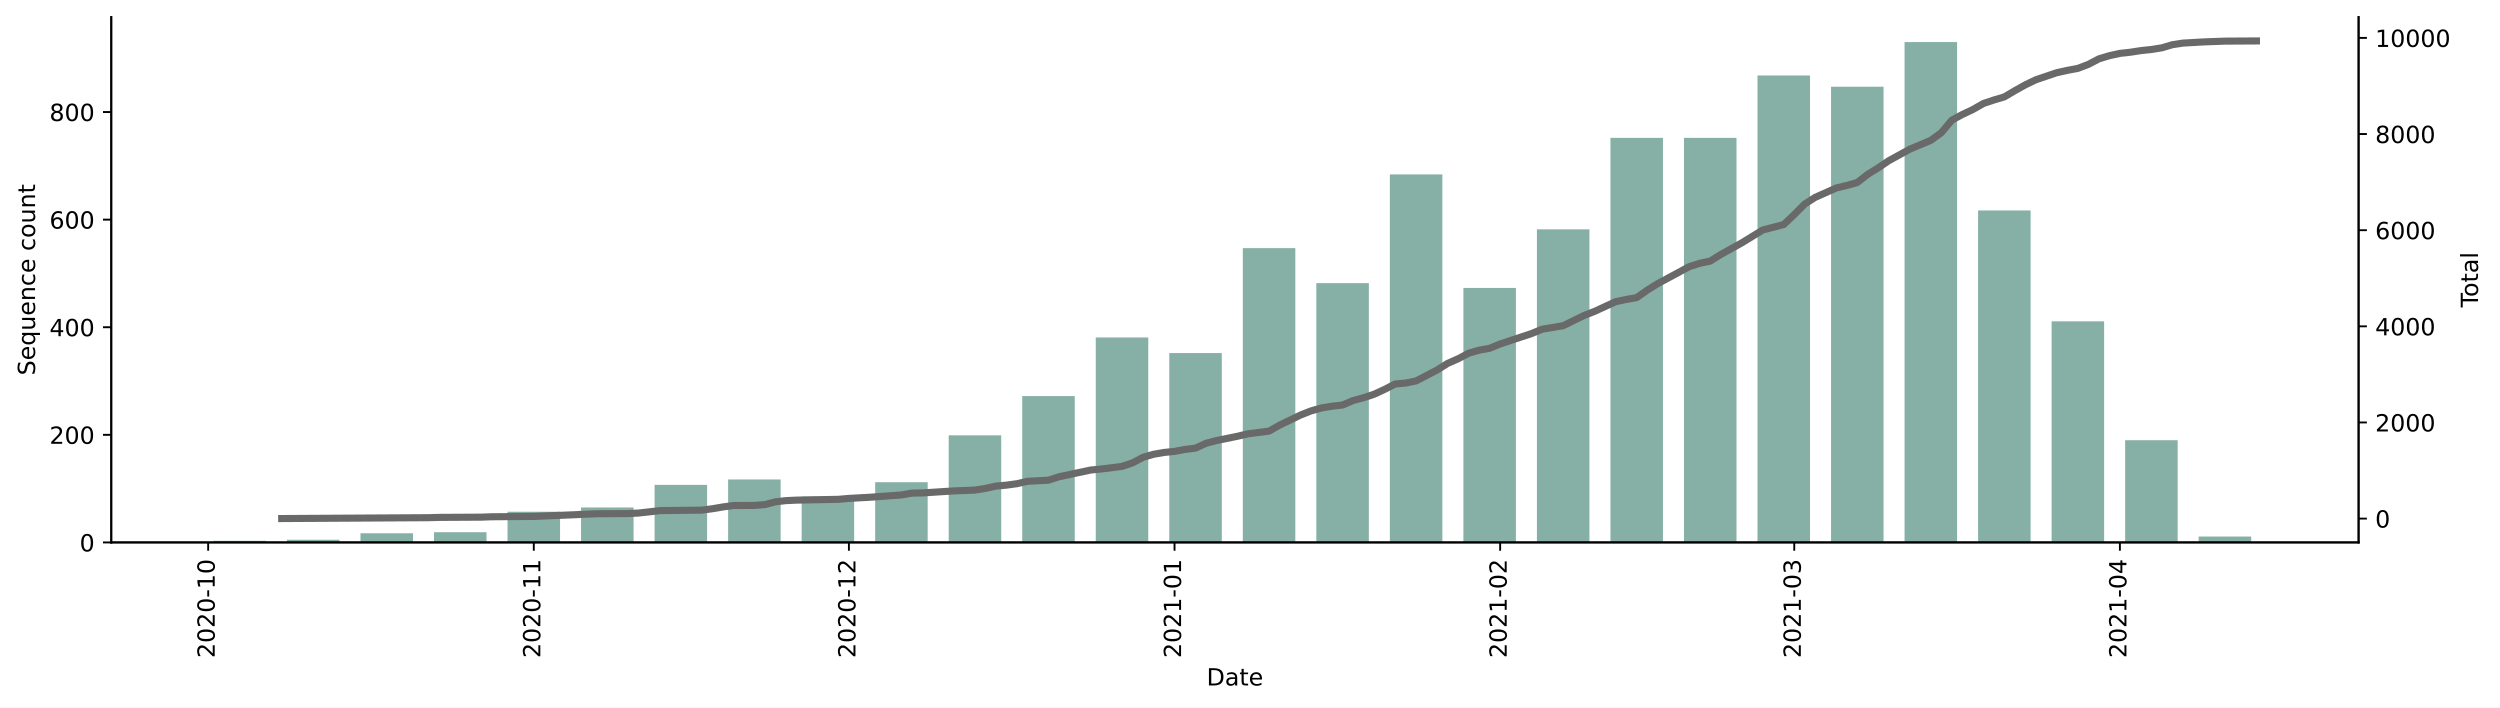
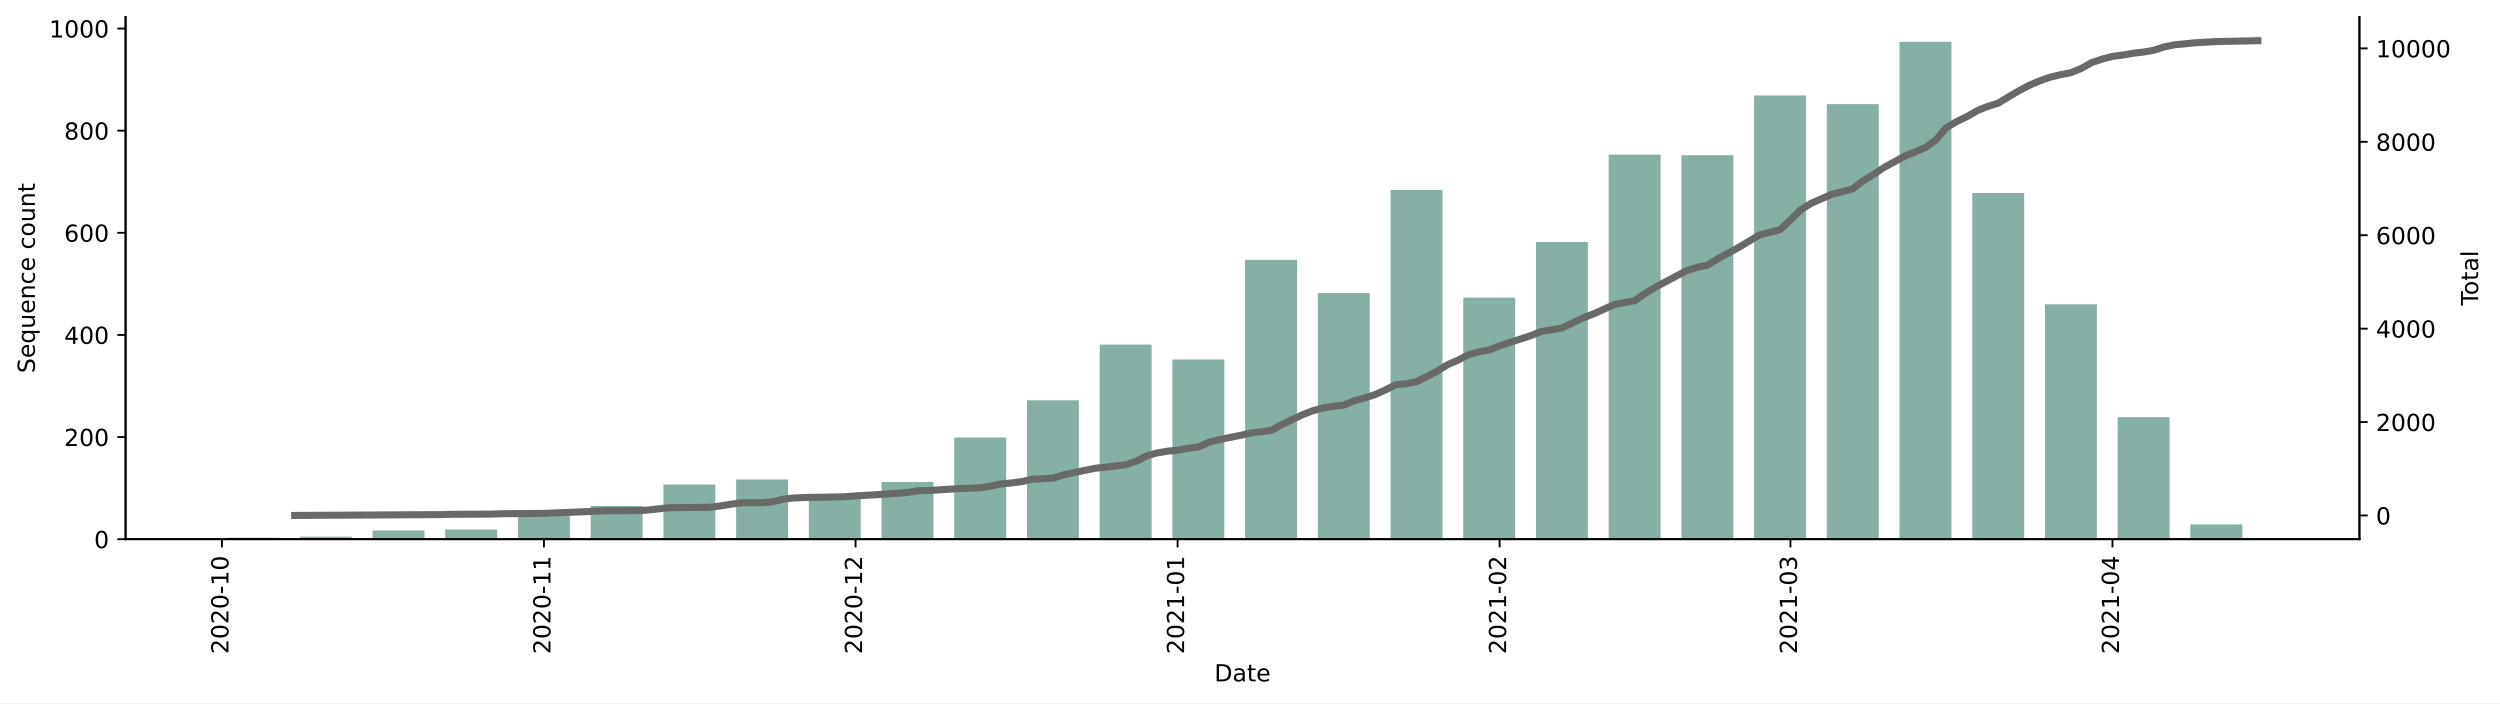
- <svg xmlns="http://www.w3.org/2000/svg" xmlns:xlink="http://www.w3.org/1999/xlink" height="298.621pt" version="1.1" viewBox="0 0 1055.256 298.621" width="1055.256pt">
+ <svg xmlns="http://www.w3.org/2000/svg" xmlns:xlink="http://www.w3.org/1999/xlink" height="298.621pt" version="1.1" viewBox="0 0 1061.619 298.621" width="1061.619pt">
  <defs>
    <style type="text/css">*{stroke-linecap:butt;stroke-linejoin:round;}</style>
  </defs>
  <g id="figure_1">
    <g id="patch_1">
-       <path d="M 0 298.621  L 1055.256 298.621  L 1055.256 0  L 0 0  z " style="fill:#ffffff;" />
+       <path d="M 0 298.621  L 1061.619 298.621  L 1061.619 0  L 0 0  z " style="fill:#ffffff;" />
    </g>
    <g id="axes_1">
      <g id="patch_2">
-         <path d="M 46.966 228.96  L 995.566 228.96  L 995.566 7.2  L 46.966 7.2  z " style="fill:#ffffff;" />
+         <path d="M 53.328 228.96  L 1001.928 228.96  L 1001.928 7.2  L 53.328 7.2  z " style="fill:#ffffff;" />
      </g>
      <g id="patch_3">
-         <path clip-path="url(#p2cb959d806)" d="M 90.084 228.96  L 112.253 228.96  L 112.253 228.279  L 90.084 228.279  z " style="fill:#86b0a6;" />
+         <path clip-path="url(#p98c859940f)" d="M 96.446 228.96  L 118.502 228.96  L 118.502 228.309  L 96.446 228.309  z " style="fill:#86b0a6;" />
      </g>
      <g id="patch_4">
-         <path clip-path="url(#p2cb959d806)" d="M 121.12 228.96  L 143.289 228.96  L 143.289 227.825  L 121.12 227.825  z " style="fill:#86b0a6;" />
+         <path clip-path="url(#p98c859940f)" d="M 127.324 228.96  L 149.379 228.96  L 149.379 227.876  L 127.324 227.876  z " style="fill:#86b0a6;" />
      </g>
      <g id="patch_5">
-         <path clip-path="url(#p2cb959d806)" d="M 152.156 228.96  L 174.325 228.96  L 174.325 225.099  L 152.156 225.099  z " style="fill:#86b0a6;" />
+         <path clip-path="url(#p98c859940f)" d="M 158.201 228.96  L 180.257 228.96  L 180.257 225.274  L 158.201 225.274  z " style="fill:#86b0a6;" />
      </g>
      <g id="patch_6">
-         <path clip-path="url(#p2cb959d806)" d="M 183.192 228.96  L 205.361 228.96  L 205.361 224.645  L 183.192 224.645  z " style="fill:#86b0a6;" />
+         <path clip-path="url(#p98c859940f)" d="M 189.079 228.96  L 211.134 228.96  L 211.134 224.84  L 189.079 224.84  z " style="fill:#86b0a6;" />
      </g>
      <g id="patch_7">
-         <path clip-path="url(#p2cb959d806)" d="M 214.229 228.96  L 236.397 228.96  L 236.397 216.015  L 214.229 216.015  z " style="fill:#86b0a6;" />
+         <path clip-path="url(#p98c859940f)" d="M 219.956 228.96  L 242.012 228.96  L 242.012 216.6  L 219.956 216.6  z " style="fill:#86b0a6;" />
      </g>
      <g id="patch_8">
-         <path clip-path="url(#p2cb959d806)" d="M 245.265 228.96  L 267.434 228.96  L 267.434 214.199  L 245.265 214.199  z " style="fill:#86b0a6;" />
+         <path clip-path="url(#p98c859940f)" d="M 250.834 228.96  L 272.889 228.96  L 272.889 214.866  L 250.834 214.866  z " style="fill:#86b0a6;" />
      </g>
      <g id="patch_9">
-         <path clip-path="url(#p2cb959d806)" d="M 276.301 228.96  L 298.47 228.96  L 298.47 204.661  L 276.301 204.661  z " style="fill:#86b0a6;" />
+         <path clip-path="url(#p98c859940f)" d="M 281.711 228.96  L 303.766 228.96  L 303.766 205.758  L 281.711 205.758  z " style="fill:#86b0a6;" />
      </g>
      <g id="patch_10">
-         <path clip-path="url(#p2cb959d806)" d="M 307.337 228.96  L 329.506 228.96  L 329.506 202.39  L 307.337 202.39  z " style="fill:#86b0a6;" />
+         <path clip-path="url(#p98c859940f)" d="M 312.589 228.96  L 334.644 228.96  L 334.644 203.59  L 312.589 203.59  z " style="fill:#86b0a6;" />
      </g>
      <g id="patch_11">
-         <path clip-path="url(#p2cb959d806)" d="M 338.374 228.96  L 360.542 228.96  L 360.542 209.657  L 338.374 209.657  z " style="fill:#86b0a6;" />
+         <path clip-path="url(#p98c859940f)" d="M 343.466 228.96  L 365.521 228.96  L 365.521 210.529  L 343.466 210.529  z " style="fill:#86b0a6;" />
      </g>
      <g id="patch_12">
-         <path clip-path="url(#p2cb959d806)" d="M 369.41 228.96  L 391.579 228.96  L 391.579 203.525  L 369.41 203.525  z " style="fill:#86b0a6;" />
+         <path clip-path="url(#p98c859940f)" d="M 374.344 228.96  L 396.399 228.96  L 396.399 204.674  L 374.344 204.674  z " style="fill:#86b0a6;" />
      </g>
      <g id="patch_13">
-         <path clip-path="url(#p2cb959d806)" d="M 400.446 228.96  L 422.615 228.96  L 422.615 183.768  L 400.446 183.768  z " style="fill:#86b0a6;" />
+         <path clip-path="url(#p98c859940f)" d="M 405.221 228.96  L 427.276 228.96  L 427.276 185.809  L 405.221 185.809  z " style="fill:#86b0a6;" />
      </g>
      <g id="patch_14">
-         <path clip-path="url(#p2cb959d806)" d="M 431.482 228.96  L 453.651 228.96  L 453.651 167.19  L 431.482 167.19  z " style="fill:#86b0a6;" />
+         <path clip-path="url(#p98c859940f)" d="M 436.098 228.96  L 458.154 228.96  L 458.154 169.98  L 436.098 169.98  z " style="fill:#86b0a6;" />
      </g>
      <g id="patch_15">
-         <path clip-path="url(#p2cb959d806)" d="M 462.518 228.96  L 484.687 228.96  L 484.687 142.436  L 462.518 142.436  z " style="fill:#86b0a6;" />
+         <path clip-path="url(#p98c859940f)" d="M 466.976 228.96  L 489.031 228.96  L 489.031 146.345  L 466.976 146.345  z " style="fill:#86b0a6;" />
      </g>
      <g id="patch_16">
-         <path clip-path="url(#p2cb959d806)" d="M 493.555 228.96  L 515.723 228.96  L 515.723 149.022  L 493.555 149.022  z " style="fill:#86b0a6;" />
+         <path clip-path="url(#p98c859940f)" d="M 497.853 228.96  L 519.909 228.96  L 519.909 152.633  L 497.853 152.633  z " style="fill:#86b0a6;" />
      </g>
      <g id="patch_17">
-         <path clip-path="url(#p2cb959d806)" d="M 524.591 228.96  L 546.76 228.96  L 546.76 104.738  L 524.591 104.738  z " style="fill:#86b0a6;" />
+         <path clip-path="url(#p98c859940f)" d="M 528.731 228.96  L 550.786 228.96  L 550.786 110.35  L 528.731 110.35  z " style="fill:#86b0a6;" />
      </g>
      <g id="patch_18">
-         <path clip-path="url(#p2cb959d806)" d="M 555.627 228.96  L 577.796 228.96  L 577.796 119.499  L 555.627 119.499  z " style="fill:#86b0a6;" />
+         <path clip-path="url(#p98c859940f)" d="M 559.608 228.96  L 581.664 228.96  L 581.664 124.444  L 559.608 124.444  z " style="fill:#86b0a6;" />
      </g>
      <g id="patch_19">
-         <path clip-path="url(#p2cb959d806)" d="M 586.663 228.96  L 608.832 228.96  L 608.832 73.626  L 586.663 73.626  z " style="fill:#86b0a6;" />
+         <path clip-path="url(#p98c859940f)" d="M 590.486 228.96  L 612.541 228.96  L 612.541 80.643  L 590.486 80.643  z " style="fill:#86b0a6;" />
      </g>
      <g id="patch_20">
-         <path clip-path="url(#p2cb959d806)" d="M 617.7 228.96  L 639.868 228.96  L 639.868 121.543  L 617.7 121.543  z " style="fill:#86b0a6;" />
+         <path clip-path="url(#p98c859940f)" d="M 621.363 228.96  L 643.419 228.96  L 643.419 126.396  L 621.363 126.396  z " style="fill:#86b0a6;" />
      </g>
      <g id="patch_21">
-         <path clip-path="url(#p2cb959d806)" d="M 648.736 228.96  L 670.905 228.96  L 670.905 96.79  L 648.736 96.79  z " style="fill:#86b0a6;" />
+         <path clip-path="url(#p98c859940f)" d="M 652.241 228.96  L 674.296 228.96  L 674.296 102.76  L 652.241 102.76  z " style="fill:#86b0a6;" />
      </g>
      <g id="patch_22">
-         <path clip-path="url(#p2cb959d806)" d="M 679.772 228.96  L 701.941 228.96  L 701.941 58.183  L 679.772 58.183  z " style="fill:#86b0a6;" />
+         <path clip-path="url(#p98c859940f)" d="M 683.118 228.96  L 705.174 228.96  L 705.174 65.681  L 683.118 65.681  z " style="fill:#86b0a6;" />
      </g>
      <g id="patch_23">
-         <path clip-path="url(#p2cb959d806)" d="M 710.808 228.96  L 732.977 228.96  L 732.977 58.183  L 710.808 58.183  z " style="fill:#86b0a6;" />
+         <path clip-path="url(#p98c859940f)" d="M 713.996 228.96  L 736.051 228.96  L 736.051 65.898  L 713.996 65.898  z " style="fill:#86b0a6;" />
      </g>
      <g id="patch_24">
-         <path clip-path="url(#p2cb959d806)" d="M 741.844 228.96  L 764.013 228.96  L 764.013 31.84  L 741.844 31.84  z " style="fill:#86b0a6;" />
+         <path clip-path="url(#p98c859940f)" d="M 744.873 228.96  L 766.929 228.96  L 766.929 40.528  L 744.873 40.528  z " style="fill:#86b0a6;" />
      </g>
      <g id="patch_25">
-         <path clip-path="url(#p2cb959d806)" d="M 772.881 228.96  L 795.049 228.96  L 795.049 36.609  L 772.881 36.609  z " style="fill:#86b0a6;" />
+         <path clip-path="url(#p98c859940f)" d="M 775.751 228.96  L 797.806 228.96  L 797.806 44.214  L 775.751 44.214  z " style="fill:#86b0a6;" />
      </g>
      <g id="patch_26">
-         <path clip-path="url(#p2cb959d806)" d="M 803.917 228.96  L 826.086 228.96  L 826.086 17.76  L 803.917 17.76  z " style="fill:#86b0a6;" />
+         <path clip-path="url(#p98c859940f)" d="M 806.628 228.96  L 828.683 228.96  L 828.683 17.76  L 806.628 17.76  z " style="fill:#86b0a6;" />
      </g>
      <g id="patch_27">
-         <path clip-path="url(#p2cb959d806)" d="M 834.953 228.96  L 857.122 228.96  L 857.122 88.841  L 834.953 88.841  z " style="fill:#86b0a6;" />
+         <path clip-path="url(#p98c859940f)" d="M 837.506 228.96  L 859.561 228.96  L 859.561 81.944  L 837.506 81.944  z " style="fill:#86b0a6;" />
      </g>
      <g id="patch_28">
-         <path clip-path="url(#p2cb959d806)" d="M 865.989 228.96  L 888.158 228.96  L 888.158 135.623  L 865.989 135.623  z " style="fill:#86b0a6;" />
+         <path clip-path="url(#p98c859940f)" d="M 868.383 228.96  L 890.438 228.96  L 890.438 129.215  L 868.383 129.215  z " style="fill:#86b0a6;" />
      </g>
      <g id="patch_29">
-         <path clip-path="url(#p2cb959d806)" d="M 897.026 228.96  L 919.194 228.96  L 919.194 185.812  L 897.026 185.812  z " style="fill:#86b0a6;" />
+         <path clip-path="url(#p98c859940f)" d="M 899.261 228.96  L 921.316 228.96  L 921.316 177.136  L 899.261 177.136  z " style="fill:#86b0a6;" />
      </g>
      <g id="patch_30">
-         <path clip-path="url(#p2cb959d806)" d="M 928.062 228.96  L 950.231 228.96  L 950.231 226.462  L 928.062 226.462  z " style="fill:#86b0a6;" />
+         <path clip-path="url(#p98c859940f)" d="M 930.138 228.96  L 952.193 228.96  L 952.193 222.672  L 930.138 222.672  z " style="fill:#86b0a6;" />
      </g>
      <g id="matplotlib.axis_1">
        <g id="xtick_1">
          <g id="line2d_1">
            <defs>
-               <path d="M 0 0  L 0 3.5  " id="m846583e511" style="stroke:#000000;stroke-width:0.8;" />
+               <path d="M 0 0  L 0 3.5  " id="m46e0ebe075" style="stroke:#000000;stroke-width:0.8;" />
            </defs>
            <g>
-               <use style="stroke:#000000;stroke-width:0.8;" x="87.867" xlink:href="#m846583e511" y="228.96" />
+               <use style="stroke:#000000;stroke-width:0.8;" x="94.241" xlink:href="#m46e0ebe075" y="228.96" />
            </g>
          </g>
          <g id="text_1">
-             <g transform="translate(90.62631 277.7428)rotate(-90)scale(0.1 -0.1)">
+             <g transform="translate(97.00015 277.7428)rotate(-90)scale(0.1 -0.1)">
              <defs>
                <path d="M 19.188 8.297  L 53.609 8.297  L 53.609 0  L 7.328 0  L 7.328 8.297  Q 12.938 14.109 22.625 23.891  Q 32.328 33.688 34.812 36.531  Q 39.547 41.844 41.422 45.531  Q 43.312 49.219 43.312 52.781  Q 43.312 58.594 39.234 62.25  Q 35.156 65.922 28.609 65.922  Q 23.969 65.922 18.812 64.312  Q 13.672 62.703 7.812 59.422  L 7.812 69.391  Q 13.766 71.781 18.938 73  Q 24.125 74.219 28.422 74.219  Q 39.75 74.219 46.484 68.547  Q 53.219 62.891 53.219 53.422  Q 53.219 48.922 51.531 44.891  Q 49.859 40.875 45.406 35.406  Q 44.188 33.984 37.641 27.219  Q 31.109 20.453 19.188 8.297  z " id="DejaVuSans-50" />
                <path d="M 31.781 66.406  Q 24.172 66.406 20.328 58.906  Q 16.5 51.422 16.5 36.375  Q 16.5 21.391 20.328 13.891  Q 24.172 6.391 31.781 6.391  Q 39.453 6.391 43.281 13.891  Q 47.125 21.391 47.125 36.375  Q 47.125 51.422 43.281 58.906  Q 39.453 66.406 31.781 66.406  z M 31.781 74.219  Q 44.047 74.219 50.516 64.516  Q 56.984 54.828 56.984 36.375  Q 56.984 17.969 50.516 8.266  Q 44.047 -1.422 31.781 -1.422  Q 19.531 -1.422 13.062 8.266  Q 6.594 17.969 6.594 36.375  Q 6.594 54.828 13.062 64.516  Q 19.531 74.219 31.781 74.219  z " id="DejaVuSans-48" />
                <path d="M 4.891 31.391  L 31.203 31.391  L 31.203 23.391  L 4.891 23.391  z " id="DejaVuSans-45" />
                <path d="M 12.406 8.297  L 28.516 8.297  L 28.516 63.922  L 10.984 60.406  L 10.984 69.391  L 28.422 72.906  L 38.281 72.906  L 38.281 8.297  L 54.391 8.297  L 54.391 0  L 12.406 0  z " id="DejaVuSans-49" />
              </defs>
              <use xlink:href="#DejaVuSans-50" />
              <use x="63.623" xlink:href="#DejaVuSans-48" />
              <use x="127.246" xlink:href="#DejaVuSans-50" />
              <use x="190.869" xlink:href="#DejaVuSans-48" />
              <use x="254.492" xlink:href="#DejaVuSans-45" />
              <use x="290.576" xlink:href="#DejaVuSans-49" />
              <use x="354.199" xlink:href="#DejaVuSans-48" />
            </g>
          </g>
        </g>
        <g id="xtick_2">
          <g id="line2d_2">
            <g>
-               <use style="stroke:#000000;stroke-width:0.8;" x="225.313" xlink:href="#m846583e511" y="228.96" />
+               <use style="stroke:#000000;stroke-width:0.8;" x="230.984" xlink:href="#m46e0ebe075" y="228.96" />
            </g>
          </g>
          <g id="text_2">
-             <g transform="translate(228.0724 277.7428)rotate(-90)scale(0.1 -0.1)">
+             <g transform="translate(233.7432 277.7428)rotate(-90)scale(0.1 -0.1)">
              <use xlink:href="#DejaVuSans-50" />
              <use x="63.623" xlink:href="#DejaVuSans-48" />
              <use x="127.246" xlink:href="#DejaVuSans-50" />
              <use x="190.869" xlink:href="#DejaVuSans-48" />
              <use x="254.492" xlink:href="#DejaVuSans-45" />
              <use x="290.576" xlink:href="#DejaVuSans-49" />
              <use x="354.199" xlink:href="#DejaVuSans-49" />
            </g>
          </g>
        </g>
        <g id="xtick_3">
          <g id="line2d_3">
            <g>
-               <use style="stroke:#000000;stroke-width:0.8;" x="358.325" xlink:href="#m846583e511" y="228.96" />
+               <use style="stroke:#000000;stroke-width:0.8;" x="363.316" xlink:href="#m46e0ebe075" y="228.96" />
            </g>
          </g>
          <g id="text_3">
-             <g transform="translate(361.0848 277.7428)rotate(-90)scale(0.1 -0.1)">
+             <g transform="translate(366.0752 277.7428)rotate(-90)scale(0.1 -0.1)">
              <use xlink:href="#DejaVuSans-50" />
              <use x="63.623" xlink:href="#DejaVuSans-48" />
              <use x="127.246" xlink:href="#DejaVuSans-50" />
              <use x="190.869" xlink:href="#DejaVuSans-48" />
              <use x="254.492" xlink:href="#DejaVuSans-45" />
              <use x="290.576" xlink:href="#DejaVuSans-49" />
              <use x="354.199" xlink:href="#DejaVuSans-50" />
            </g>
          </g>
        </g>
        <g id="xtick_4">
          <g id="line2d_4">
            <g>
-               <use style="stroke:#000000;stroke-width:0.8;" x="495.772" xlink:href="#m846583e511" y="228.96" />
+               <use style="stroke:#000000;stroke-width:0.8;" x="500.059" xlink:href="#m46e0ebe075" y="228.96" />
            </g>
          </g>
          <g id="text_4">
-             <g transform="translate(498.531 277.7428)rotate(-90)scale(0.1 -0.1)">
+             <g transform="translate(502.8183 277.7428)rotate(-90)scale(0.1 -0.1)">
              <use xlink:href="#DejaVuSans-50" />
              <use x="63.623" xlink:href="#DejaVuSans-48" />
              <use x="127.246" xlink:href="#DejaVuSans-50" />
              <use x="190.869" xlink:href="#DejaVuSans-49" />
              <use x="254.492" xlink:href="#DejaVuSans-45" />
              <use x="290.576" xlink:href="#DejaVuSans-48" />
              <use x="354.199" xlink:href="#DejaVuSans-49" />
            </g>
          </g>
        </g>
        <g id="xtick_5">
          <g id="line2d_5">
            <g>
-               <use style="stroke:#000000;stroke-width:0.8;" x="633.218" xlink:href="#m846583e511" y="228.96" />
+               <use style="stroke:#000000;stroke-width:0.8;" x="636.802" xlink:href="#m46e0ebe075" y="228.96" />
            </g>
          </g>
          <g id="text_5">
-             <g transform="translate(635.9771 277.7428)rotate(-90)scale(0.1 -0.1)">
+             <g transform="translate(639.5614 277.7428)rotate(-90)scale(0.1 -0.1)">
              <use xlink:href="#DejaVuSans-50" />
              <use x="63.623" xlink:href="#DejaVuSans-48" />
              <use x="127.246" xlink:href="#DejaVuSans-50" />
              <use x="190.869" xlink:href="#DejaVuSans-49" />
              <use x="254.492" xlink:href="#DejaVuSans-45" />
              <use x="290.576" xlink:href="#DejaVuSans-48" />
              <use x="354.199" xlink:href="#DejaVuSans-50" />
            </g>
          </g>
        </g>
        <g id="xtick_6">
          <g id="line2d_6">
            <g>
-               <use style="stroke:#000000;stroke-width:0.8;" x="757.363" xlink:href="#m846583e511" y="228.96" />
+               <use style="stroke:#000000;stroke-width:0.8;" x="760.312" xlink:href="#m46e0ebe075" y="228.96" />
            </g>
          </g>
          <g id="text_6">
-             <g transform="translate(760.122 277.7428)rotate(-90)scale(0.1 -0.1)">
+             <g transform="translate(763.0713 277.7428)rotate(-90)scale(0.1 -0.1)">
              <defs>
                <path d="M 40.578 39.312  Q 47.656 37.797 51.625 33  Q 55.609 28.219 55.609 21.188  Q 55.609 10.406 48.188 4.484  Q 40.766 -1.422 27.094 -1.422  Q 22.516 -1.422 17.656 -0.516  Q 12.797 0.391 7.625 2.203  L 7.625 11.719  Q 11.719 9.328 16.594 8.109  Q 21.484 6.891 26.812 6.891  Q 36.078 6.891 40.938 10.547  Q 45.797 14.203 45.797 21.188  Q 45.797 27.641 41.281 31.266  Q 36.766 34.906 28.719 34.906  L 20.219 34.906  L 20.219 43.016  L 29.109 43.016  Q 36.375 43.016 40.234 45.922  Q 44.094 48.828 44.094 54.297  Q 44.094 59.906 40.109 62.906  Q 36.141 65.922 28.719 65.922  Q 24.656 65.922 20.016 65.031  Q 15.375 64.156 9.812 62.312  L 9.812 71.094  Q 15.438 72.656 20.344 73.438  Q 25.25 74.219 29.594 74.219  Q 40.828 74.219 47.359 69.109  Q 53.906 64.016 53.906 55.328  Q 53.906 49.266 50.438 45.094  Q 46.969 40.922 40.578 39.312  z " id="DejaVuSans-51" />
              </defs>
              <use xlink:href="#DejaVuSans-50" />
              <use x="63.623" xlink:href="#DejaVuSans-48" />
              <use x="127.246" xlink:href="#DejaVuSans-50" />
              <use x="190.869" xlink:href="#DejaVuSans-49" />
              <use x="254.492" xlink:href="#DejaVuSans-45" />
              <use x="290.576" xlink:href="#DejaVuSans-48" />
              <use x="354.199" xlink:href="#DejaVuSans-51" />
            </g>
          </g>
        </g>
        <g id="xtick_7">
          <g id="line2d_7">
            <g>
-               <use style="stroke:#000000;stroke-width:0.8;" x="894.809" xlink:href="#m846583e511" y="228.96" />
+               <use style="stroke:#000000;stroke-width:0.8;" x="897.055" xlink:href="#m46e0ebe075" y="228.96" />
            </g>
          </g>
          <g id="text_7">
-             <g transform="translate(897.5681 277.7428)rotate(-90)scale(0.1 -0.1)">
+             <g transform="translate(899.8144 277.7428)rotate(-90)scale(0.1 -0.1)">
              <defs>
                <path d="M 37.797 64.312  L 12.891 25.391  L 37.797 25.391  z M 35.203 72.906  L 47.609 72.906  L 47.609 25.391  L 58.016 25.391  L 58.016 17.188  L 47.609 17.188  L 47.609 0  L 37.797 0  L 37.797 17.188  L 4.891 17.188  L 4.891 26.703  z " id="DejaVuSans-52" />
              </defs>
              <use xlink:href="#DejaVuSans-50" />
              <use x="63.623" xlink:href="#DejaVuSans-48" />
              <use x="127.246" xlink:href="#DejaVuSans-50" />
              <use x="190.869" xlink:href="#DejaVuSans-49" />
              <use x="254.492" xlink:href="#DejaVuSans-45" />
              <use x="290.576" xlink:href="#DejaVuSans-48" />
              <use x="354.199" xlink:href="#DejaVuSans-52" />
            </g>
          </g>
        </g>
        <g id="text_8">
-           <g transform="translate(509.3148 289.3413)scale(0.1 -0.1)">
+           <g transform="translate(515.6773 289.3413)scale(0.1 -0.1)">
            <defs>
              <path d="M 19.672 64.797  L 19.672 8.109  L 31.594 8.109  Q 46.688 8.109 53.688 14.938  Q 60.688 21.781 60.688 36.531  Q 60.688 51.172 53.688 57.984  Q 46.688 64.797 31.594 64.797  z M 9.812 72.906  L 30.078 72.906  Q 51.266 72.906 61.172 64.094  Q 71.094 55.281 71.094 36.531  Q 71.094 17.672 61.125 8.828  Q 51.172 0 30.078 0  L 9.812 0  z " id="DejaVuSans-68" />
              <path d="M 34.281 27.484  Q 23.391 27.484 19.188 25  Q 14.984 22.516 14.984 16.5  Q 14.984 11.719 18.141 8.906  Q 21.297 6.109 26.703 6.109  Q 34.188 6.109 38.703 11.406  Q 43.219 16.703 43.219 25.484  L 43.219 27.484  z M 52.203 31.203  L 52.203 0  L 43.219 0  L 43.219 8.297  Q 40.141 3.328 35.547 0.953  Q 30.953 -1.422 24.312 -1.422  Q 15.922 -1.422 10.953 3.297  Q 6 8.016 6 15.922  Q 6 25.141 12.172 29.828  Q 18.359 34.516 30.609 34.516  L 43.219 34.516  L 43.219 35.406  Q 43.219 41.609 39.141 45  Q 35.062 48.391 27.688 48.391  Q 23 48.391 18.547 47.266  Q 14.109 46.141 10.016 43.891  L 10.016 52.203  Q 14.938 54.109 19.578 55.047  Q 24.219 56 28.609 56  Q 40.484 56 46.344 49.844  Q 52.203 43.703 52.203 31.203  z " id="DejaVuSans-97" />
              <path d="M 18.312 70.219  L 18.312 54.688  L 36.812 54.688  L 36.812 47.703  L 18.312 47.703  L 18.312 18.016  Q 18.312 11.328 20.141 9.422  Q 21.969 7.516 27.594 7.516  L 36.812 7.516  L 36.812 0  L 27.594 0  Q 17.188 0 13.234 3.875  Q 9.281 7.766 9.281 18.016  L 9.281 47.703  L 2.688 47.703  L 2.688 54.688  L 9.281 54.688  L 9.281 70.219  z " id="DejaVuSans-116" />
              <path d="M 56.203 29.594  L 56.203 25.203  L 14.891 25.203  Q 15.484 15.922 20.484 11.062  Q 25.484 6.203 34.422 6.203  Q 39.594 6.203 44.453 7.469  Q 49.312 8.734 54.109 11.281  L 54.109 2.781  Q 49.266 0.734 44.188 -0.344  Q 39.109 -1.422 33.891 -1.422  Q 20.797 -1.422 13.156 6.188  Q 5.516 13.812 5.516 26.812  Q 5.516 40.234 12.766 48.109  Q 20.016 56 32.328 56  Q 43.359 56 49.781 48.891  Q 56.203 41.797 56.203 29.594  z M 47.219 32.234  Q 47.125 39.594 43.094 43.984  Q 39.062 48.391 32.422 48.391  Q 24.906 48.391 20.391 44.141  Q 15.875 39.891 15.188 32.172  z " id="DejaVuSans-101" />
            </defs>
            <use xlink:href="#DejaVuSans-68" />
            <use x="77.002" xlink:href="#DejaVuSans-97" />
            <use x="138.281" xlink:href="#DejaVuSans-116" />
            <use x="177.49" xlink:href="#DejaVuSans-101" />
          </g>
        </g>
      </g>
      <g id="matplotlib.axis_2">
        <g id="ytick_1">
          <g id="line2d_8">
            <defs>
-               <path d="M 0 0  L -3.5 0  " id="md5919b8b04" style="stroke:#000000;stroke-width:0.8;" />
+               <path d="M 0 0  L -3.5 0  " id="m80bca9a7f3" style="stroke:#000000;stroke-width:0.8;" />
            </defs>
            <g>
-               <use style="stroke:#000000;stroke-width:0.8;" x="46.966" xlink:href="#md5919b8b04" y="228.96" />
+               <use style="stroke:#000000;stroke-width:0.8;" x="53.328" xlink:href="#m80bca9a7f3" y="228.96" />
            </g>
          </g>
          <g id="text_9">
-             <g transform="translate(33.60312 232.7592)scale(0.1 -0.1)">
+             <g transform="translate(39.96563 232.7592)scale(0.1 -0.1)">
              <use xlink:href="#DejaVuSans-48" />
            </g>
          </g>
        </g>
        <g id="ytick_2">
          <g id="line2d_9">
            <g>
-               <use style="stroke:#000000;stroke-width:0.8;" x="46.966" xlink:href="#md5919b8b04" y="183.541" />
+               <use style="stroke:#000000;stroke-width:0.8;" x="53.328" xlink:href="#m80bca9a7f3" y="185.592" />
            </g>
          </g>
          <g id="text_10">
-             <g transform="translate(20.87813 187.3399)scale(0.1 -0.1)">
+             <g transform="translate(27.24063 189.3917)scale(0.1 -0.1)">
              <use xlink:href="#DejaVuSans-50" />
              <use x="63.623" xlink:href="#DejaVuSans-48" />
              <use x="127.246" xlink:href="#DejaVuSans-48" />
            </g>
          </g>
        </g>
        <g id="ytick_3">
          <g id="line2d_10">
            <g>
-               <use style="stroke:#000000;stroke-width:0.8;" x="46.966" xlink:href="#md5919b8b04" y="138.121" />
+               <use style="stroke:#000000;stroke-width:0.8;" x="53.328" xlink:href="#m80bca9a7f3" y="142.225" />
            </g>
          </g>
          <g id="text_11">
-             <g transform="translate(20.87813 141.9205)scale(0.1 -0.1)">
+             <g transform="translate(27.24063 146.0241)scale(0.1 -0.1)">
              <use xlink:href="#DejaVuSans-52" />
              <use x="63.623" xlink:href="#DejaVuSans-48" />
              <use x="127.246" xlink:href="#DejaVuSans-48" />
            </g>
          </g>
        </g>
        <g id="ytick_4">
          <g id="line2d_11">
            <g>
-               <use style="stroke:#000000;stroke-width:0.8;" x="46.966" xlink:href="#md5919b8b04" y="92.702" />
+               <use style="stroke:#000000;stroke-width:0.8;" x="53.328" xlink:href="#m80bca9a7f3" y="98.857" />
            </g>
          </g>
          <g id="text_12">
-             <g transform="translate(20.87813 96.50115)scale(0.1 -0.1)">
+             <g transform="translate(27.24063 102.6565)scale(0.1 -0.1)">
              <defs>
                <path d="M 33.016 40.375  Q 26.375 40.375 22.484 35.828  Q 18.609 31.297 18.609 23.391  Q 18.609 15.531 22.484 10.953  Q 26.375 6.391 33.016 6.391  Q 39.656 6.391 43.531 10.953  Q 47.406 15.531 47.406 23.391  Q 47.406 31.297 43.531 35.828  Q 39.656 40.375 33.016 40.375  z M 52.594 71.297  L 52.594 62.312  Q 48.875 64.062 45.094 64.984  Q 41.312 65.922 37.594 65.922  Q 27.828 65.922 22.672 59.328  Q 17.531 52.734 16.797 39.406  Q 19.672 43.656 24.016 45.922  Q 28.375 48.188 33.594 48.188  Q 44.578 48.188 50.953 41.516  Q 57.328 34.859 57.328 23.391  Q 57.328 12.156 50.688 5.359  Q 44.047 -1.422 33.016 -1.422  Q 20.359 -1.422 13.672 8.266  Q 6.984 17.969 6.984 36.375  Q 6.984 53.656 15.188 63.938  Q 23.391 74.219 37.203 74.219  Q 40.922 74.219 44.703 73.484  Q 48.484 72.75 52.594 71.297  z " id="DejaVuSans-54" />
              </defs>
              <use xlink:href="#DejaVuSans-54" />
              <use x="63.623" xlink:href="#DejaVuSans-48" />
              <use x="127.246" xlink:href="#DejaVuSans-48" />
            </g>
          </g>
        </g>
        <g id="ytick_5">
          <g id="line2d_12">
            <g>
-               <use style="stroke:#000000;stroke-width:0.8;" x="46.966" xlink:href="#md5919b8b04" y="47.283" />
+               <use style="stroke:#000000;stroke-width:0.8;" x="53.328" xlink:href="#m80bca9a7f3" y="55.49" />
            </g>
          </g>
          <g id="text_13">
-             <g transform="translate(20.87813 51.0818)scale(0.1 -0.1)">
+             <g transform="translate(27.24063 59.28899)scale(0.1 -0.1)">
              <defs>
                <path d="M 31.781 34.625  Q 24.75 34.625 20.719 30.859  Q 16.703 27.094 16.703 20.516  Q 16.703 13.922 20.719 10.156  Q 24.75 6.391 31.781 6.391  Q 38.812 6.391 42.859 10.172  Q 46.922 13.969 46.922 20.516  Q 46.922 27.094 42.891 30.859  Q 38.875 34.625 31.781 34.625  z M 21.922 38.812  Q 15.578 40.375 12.031 44.719  Q 8.5 49.078 8.5 55.328  Q 8.5 64.062 14.719 69.141  Q 20.953 74.219 31.781 74.219  Q 42.672 74.219 48.875 69.141  Q 55.078 64.062 55.078 55.328  Q 55.078 49.078 51.531 44.719  Q 48 40.375 41.703 38.812  Q 48.828 37.156 52.797 32.312  Q 56.781 27.484 56.781 20.516  Q 56.781 9.906 50.312 4.234  Q 43.844 -1.422 31.781 -1.422  Q 19.734 -1.422 13.25 4.234  Q 6.781 9.906 6.781 20.516  Q 6.781 27.484 10.781 32.312  Q 14.797 37.156 21.922 38.812  z M 18.312 54.391  Q 18.312 48.734 21.844 45.562  Q 25.391 42.391 31.781 42.391  Q 38.141 42.391 41.719 45.562  Q 45.312 48.734 45.312 54.391  Q 45.312 60.062 41.719 63.234  Q 38.141 66.406 31.781 66.406  Q 25.391 66.406 21.844 63.234  Q 18.312 60.062 18.312 54.391  z " id="DejaVuSans-56" />
              </defs>
              <use xlink:href="#DejaVuSans-56" />
              <use x="63.623" xlink:href="#DejaVuSans-48" />
              <use x="127.246" xlink:href="#DejaVuSans-48" />
            </g>
          </g>
        </g>
-         <g id="text_14">
+         <g id="ytick_6">
+           <g id="line2d_13">
+             <g>
+               <use style="stroke:#000000;stroke-width:0.8;" x="53.328" xlink:href="#m80bca9a7f3" y="12.122" />
+             </g>
+           </g>
+           <g id="text_14">
+             <g transform="translate(20.87813 15.92144)scale(0.1 -0.1)">
+               <use xlink:href="#DejaVuSans-49" />
+               <use x="63.623" xlink:href="#DejaVuSans-48" />
+               <use x="127.246" xlink:href="#DejaVuSans-48" />
+               <use x="190.869" xlink:href="#DejaVuSans-48" />
+             </g>
+           </g>
+         </g>
+         <g id="text_15">
          <g transform="translate(14.79844 158.4402)rotate(-90)scale(0.1 -0.1)">
            <defs>
              <path d="M 53.516 70.516  L 53.516 60.891  Q 47.906 63.578 42.922 64.891  Q 37.938 66.219 33.297 66.219  Q 25.25 66.219 20.875 63.094  Q 16.5 59.969 16.5 54.203  Q 16.5 49.359 19.406 46.891  Q 22.312 44.438 30.422 42.922  L 36.375 41.703  Q 47.406 39.594 52.656 34.297  Q 57.906 29 57.906 20.125  Q 57.906 9.516 50.797 4.047  Q 43.703 -1.422 29.984 -1.422  Q 24.812 -1.422 18.969 -0.25  Q 13.141 0.922 6.891 3.219  L 6.891 13.375  Q 12.891 10.016 18.656 8.297  Q 24.422 6.594 29.984 6.594  Q 38.422 6.594 43.016 9.906  Q 47.609 13.234 47.609 19.391  Q 47.609 24.75 44.312 27.781  Q 41.016 30.812 33.5 32.328  L 27.484 33.5  Q 16.453 35.688 11.516 40.375  Q 6.594 45.062 6.594 53.422  Q 6.594 63.094 13.406 68.656  Q 20.219 74.219 32.172 74.219  Q 37.312 74.219 42.625 73.281  Q 47.953 72.359 53.516 70.516  z " id="DejaVuSans-83" />
              <path d="M 14.797 27.297  Q 14.797 17.391 18.875 11.75  Q 22.953 6.109 30.078 6.109  Q 37.203 6.109 41.297 11.75  Q 45.406 17.391 45.406 27.297  Q 45.406 37.203 41.297 42.844  Q 37.203 48.484 30.078 48.484  Q 22.953 48.484 18.875 42.844  Q 14.797 37.203 14.797 27.297  z M 45.406 8.203  Q 42.578 3.328 38.25 0.953  Q 33.938 -1.422 27.875 -1.422  Q 17.969 -1.422 11.734 6.484  Q 5.516 14.406 5.516 27.297  Q 5.516 40.188 11.734 48.094  Q 17.969 56 27.875 56  Q 33.938 56 38.25 53.625  Q 42.578 51.266 45.406 46.391  L 45.406 54.688  L 54.391 54.688  L 54.391 -20.797  L 45.406 -20.797  z " id="DejaVuSans-113" />
              <path d="M 8.5 21.578  L 8.5 54.688  L 17.484 54.688  L 17.484 21.922  Q 17.484 14.156 20.5 10.266  Q 23.531 6.391 29.594 6.391  Q 36.859 6.391 41.078 11.031  Q 45.312 15.672 45.312 23.688  L 45.312 54.688  L 54.297 54.688  L 54.297 0  L 45.312 0  L 45.312 8.406  Q 42.047 3.422 37.719 1  Q 33.406 -1.422 27.688 -1.422  Q 18.266 -1.422 13.375 4.438  Q 8.5 10.297 8.5 21.578  z M 31.109 56  z " id="DejaVuSans-117" />
              <path d="M 54.891 33.016  L 54.891 0  L 45.906 0  L 45.906 32.719  Q 45.906 40.484 42.875 44.328  Q 39.844 48.188 33.797 48.188  Q 26.516 48.188 22.312 43.547  Q 18.109 38.922 18.109 30.906  L 18.109 0  L 9.078 0  L 9.078 54.688  L 18.109 54.688  L 18.109 46.188  Q 21.344 51.125 25.703 53.562  Q 30.078 56 35.797 56  Q 45.219 56 50.047 50.172  Q 54.891 44.344 54.891 33.016  z " id="DejaVuSans-110" />
              <path d="M 48.781 52.594  L 48.781 44.188  Q 44.969 46.297 41.141 47.344  Q 37.312 48.391 33.406 48.391  Q 24.656 48.391 19.812 42.844  Q 14.984 37.312 14.984 27.297  Q 14.984 17.281 19.812 11.734  Q 24.656 6.203 33.406 6.203  Q 37.312 6.203 41.141 7.25  Q 44.969 8.297 48.781 10.406  L 48.781 2.094  Q 45.016 0.344 40.984 -0.531  Q 36.969 -1.422 32.422 -1.422  Q 20.062 -1.422 12.781 6.344  Q 5.516 14.109 5.516 27.297  Q 5.516 40.672 12.859 48.328  Q 20.219 56 33.016 56  Q 37.156 56 41.109 55.141  Q 45.062 54.297 48.781 52.594  z " id="DejaVuSans-99" />
              <path id="DejaVuSans-32" />
              <path d="M 30.609 48.391  Q 23.391 48.391 19.188 42.75  Q 14.984 37.109 14.984 27.297  Q 14.984 17.484 19.156 11.844  Q 23.344 6.203 30.609 6.203  Q 37.797 6.203 41.984 11.859  Q 46.188 17.531 46.188 27.297  Q 46.188 37.016 41.984 42.703  Q 37.797 48.391 30.609 48.391  z M 30.609 56  Q 42.328 56 49.016 48.375  Q 55.719 40.766 55.719 27.297  Q 55.719 13.875 49.016 6.219  Q 42.328 -1.422 30.609 -1.422  Q 18.844 -1.422 12.172 6.219  Q 5.516 13.875 5.516 27.297  Q 5.516 40.766 12.172 48.375  Q 18.844 56 30.609 56  z " id="DejaVuSans-111" />
            </defs>
            <use xlink:href="#DejaVuSans-83" />
            <use x="63.477" xlink:href="#DejaVuSans-101" />
            <use x="125" xlink:href="#DejaVuSans-113" />
            <use x="188.477" xlink:href="#DejaVuSans-117" />
            <use x="251.855" xlink:href="#DejaVuSans-101" />
            <use x="313.379" xlink:href="#DejaVuSans-110" />
            <use x="376.758" xlink:href="#DejaVuSans-99" />
            <use x="431.738" xlink:href="#DejaVuSans-101" />
            <use x="493.262" xlink:href="#DejaVuSans-32" />
            <use x="525.049" xlink:href="#DejaVuSans-99" />
            <use x="580.029" xlink:href="#DejaVuSans-111" />
            <use x="641.211" xlink:href="#DejaVuSans-117" />
            <use x="704.59" xlink:href="#DejaVuSans-110" />
            <use x="767.969" xlink:href="#DejaVuSans-116" />
          </g>
        </g>
      </g>
      <g id="patch_31">
-         <path d="M 46.966 228.96  L 46.966 7.2  " style="fill:none;stroke:#000000;stroke-linecap:square;stroke-linejoin:miter;stroke-width:0.8;" />
+         <path d="M 53.328 228.96  L 53.328 7.2  " style="fill:none;stroke:#000000;stroke-linecap:square;stroke-linejoin:miter;stroke-width:0.8;" />
      </g>
      <g id="patch_32">
-         <path d="M 995.566 228.96  L 995.566 7.2  " style="fill:none;stroke:#000000;stroke-linecap:square;stroke-linejoin:miter;stroke-width:0.8;" />
+         <path d="M 1001.928 228.96  L 1001.928 7.2  " style="fill:none;stroke:#000000;stroke-linecap:square;stroke-linejoin:miter;stroke-width:0.8;" />
      </g>
      <g id="patch_33">
-         <path d="M 46.966 228.96  L 995.566 228.96  " style="fill:none;stroke:#000000;stroke-linecap:square;stroke-linejoin:miter;stroke-width:0.8;" />
+         <path d="M 53.328 228.96  L 1001.928 228.96  " style="fill:none;stroke:#000000;stroke-linecap:square;stroke-linejoin:miter;stroke-width:0.8;" />
      </g>
    </g>
    <g id="axes_2">
      <g id="matplotlib.axis_3">
-         <g id="ytick_6">
-           <g id="line2d_13">
-             <defs>
-               <path d="M 0 0  L 3.5 0  " id="m8ff33680d0" style="stroke:#000000;stroke-width:0.8;" />
-             </defs>
-             <g>
-               <use style="stroke:#000000;stroke-width:0.8;" x="995.566" xlink:href="#m8ff33680d0" y="218.9" />
-             </g>
-           </g>
-           <g id="text_15">
-             <g transform="translate(1002.566 222.6995)scale(0.1 -0.1)">
-               <use xlink:href="#DejaVuSans-48" />
-             </g>
-           </g>
-         </g>
        <g id="ytick_7">
          <g id="line2d_14">
-             <g>
-               <use style="stroke:#000000;stroke-width:0.8;" x="995.566" xlink:href="#m8ff33680d0" y="178.321" />
+             <defs>
+               <path d="M 0 0  L 3.5 0  " id="md1e3c47449" style="stroke:#000000;stroke-width:0.8;" />
+             </defs>
+             <g>
+               <use style="stroke:#000000;stroke-width:0.8;" x="1001.928" xlink:href="#md1e3c47449" y="218.9" />
            </g>
          </g>
          <g id="text_16">
-             <g transform="translate(1002.566 182.1198)scale(0.1 -0.1)">
-               <use xlink:href="#DejaVuSans-50" />
-               <use x="63.623" xlink:href="#DejaVuSans-48" />
-               <use x="127.246" xlink:href="#DejaVuSans-48" />
-               <use x="190.869" xlink:href="#DejaVuSans-48" />
+             <g transform="translate(1008.928 222.6991)scale(0.1 -0.1)">
+               <use xlink:href="#DejaVuSans-48" />
            </g>
          </g>
        </g>
        <g id="ytick_8">
          <g id="line2d_15">
            <g>
-               <use style="stroke:#000000;stroke-width:0.8;" x="995.566" xlink:href="#m8ff33680d0" y="137.741" />
+               <use style="stroke:#000000;stroke-width:0.8;" x="1001.928" xlink:href="#md1e3c47449" y="179.23" />
            </g>
          </g>
          <g id="text_17">
-             <g transform="translate(1002.566 141.5401)scale(0.1 -0.1)">
-               <use xlink:href="#DejaVuSans-52" />
+             <g transform="translate(1008.928 183.0296)scale(0.1 -0.1)">
+               <use xlink:href="#DejaVuSans-50" />
              <use x="63.623" xlink:href="#DejaVuSans-48" />
              <use x="127.246" xlink:href="#DejaVuSans-48" />
              <use x="190.869" xlink:href="#DejaVuSans-48" />
            </g>
          </g>
        </g>
        <g id="ytick_9">
          <g id="line2d_16">
            <g>
-               <use style="stroke:#000000;stroke-width:0.8;" x="995.566" xlink:href="#m8ff33680d0" y="97.161" />
+               <use style="stroke:#000000;stroke-width:0.8;" x="1001.928" xlink:href="#md1e3c47449" y="139.561" />
            </g>
          </g>
          <g id="text_18">
-             <g transform="translate(1002.566 100.9604)scale(0.1 -0.1)">
-               <use xlink:href="#DejaVuSans-54" />
+             <g transform="translate(1008.928 143.3602)scale(0.1 -0.1)">
+               <use xlink:href="#DejaVuSans-52" />
              <use x="63.623" xlink:href="#DejaVuSans-48" />
              <use x="127.246" xlink:href="#DejaVuSans-48" />
              <use x="190.869" xlink:href="#DejaVuSans-48" />
            </g>
          </g>
        </g>
        <g id="ytick_10">
          <g id="line2d_17">
            <g>
-               <use style="stroke:#000000;stroke-width:0.8;" x="995.566" xlink:href="#m8ff33680d0" y="56.581" />
+               <use style="stroke:#000000;stroke-width:0.8;" x="1001.928" xlink:href="#md1e3c47449" y="99.892" />
            </g>
          </g>
          <g id="text_19">
-             <g transform="translate(1002.566 60.38067)scale(0.1 -0.1)">
-               <use xlink:href="#DejaVuSans-56" />
+             <g transform="translate(1008.928 103.6908)scale(0.1 -0.1)">
+               <use xlink:href="#DejaVuSans-54" />
              <use x="63.623" xlink:href="#DejaVuSans-48" />
              <use x="127.246" xlink:href="#DejaVuSans-48" />
              <use x="190.869" xlink:href="#DejaVuSans-48" />
            </g>
          </g>
        </g>
        <g id="ytick_11">
          <g id="line2d_18">
            <g>
-               <use style="stroke:#000000;stroke-width:0.8;" x="995.566" xlink:href="#m8ff33680d0" y="16.002" />
+               <use style="stroke:#000000;stroke-width:0.8;" x="1001.928" xlink:href="#md1e3c47449" y="60.222" />
            </g>
          </g>
          <g id="text_20">
-             <g transform="translate(1002.566 19.80096)scale(0.1 -0.1)">
+             <g transform="translate(1008.928 64.02137)scale(0.1 -0.1)">
+               <use xlink:href="#DejaVuSans-56" />
+               <use x="63.623" xlink:href="#DejaVuSans-48" />
+               <use x="127.246" xlink:href="#DejaVuSans-48" />
+               <use x="190.869" xlink:href="#DejaVuSans-48" />
+             </g>
+           </g>
+         </g>
+         <g id="ytick_12">
+           <g id="line2d_19">
+             <g>
+               <use style="stroke:#000000;stroke-width:0.8;" x="1001.928" xlink:href="#md1e3c47449" y="20.553" />
+             </g>
+           </g>
+           <g id="text_21">
+             <g transform="translate(1008.928 24.35195)scale(0.1 -0.1)">
              <use xlink:href="#DejaVuSans-49" />
              <use x="63.623" xlink:href="#DejaVuSans-48" />
              <use x="127.246" xlink:href="#DejaVuSans-48" />
              <use x="190.869" xlink:href="#DejaVuSans-48" />
              <use x="254.492" xlink:href="#DejaVuSans-48" />
            </g>
          </g>
        </g>
-         <g id="text_21">
-           <g transform="translate(1045.977 129.7566)rotate(-90)scale(0.1 -0.1)">
+         <g id="text_22">
+           <g transform="translate(1052.339 129.7566)rotate(-90)scale(0.1 -0.1)">
            <defs>
              <path d="M -0.297 72.906  L 61.375 72.906  L 61.375 64.594  L 35.5 64.594  L 35.5 0  L 25.594 0  L 25.594 64.594  L -0.297 64.594  z " id="DejaVuSans-84" />
              <path d="M 9.422 75.984  L 18.406 75.984  L 18.406 0  L 9.422 0  z " id="DejaVuSans-108" />
            </defs>
            <use xlink:href="#DejaVuSans-84" />
            <use x="44.084" xlink:href="#DejaVuSans-111" />
            <use x="105.266" xlink:href="#DejaVuSans-116" />
            <use x="144.475" xlink:href="#DejaVuSans-97" />
            <use x="205.754" xlink:href="#DejaVuSans-108" />
          </g>
        </g>
      </g>
-       <g id="line2d_19">
-         <path clip-path="url(#p2cb959d806)" d="M 118.903 218.88  L 180.976 218.515  L 185.409 218.393  L 203.144 218.292  L 207.578 218.129  L 225.313 217.987  L 251.916 216.851  L 265.217 216.79  L 269.651 216.547  L 278.518 215.532  L 296.253 215.329  L 300.687 214.741  L 305.12 213.99  L 309.554 213.381  L 318.422 213.341  L 322.855 212.996  L 327.289 211.819  L 331.723 211.312  L 336.157 211.109  L 353.892 210.764  L 358.325 210.379  L 367.193 209.892  L 380.494 208.918  L 384.928 208.147  L 389.362 208.066  L 402.663 207.213  L 411.53 206.868  L 415.964 206.158  L 420.398 205.184  L 424.832 204.779  L 429.265 204.17  L 433.699 203.155  L 442.567 202.689  L 447 201.248  L 460.302 198.408  L 464.735 197.981  L 473.603 196.866  L 478.037 195.384  L 482.47 193.031  L 486.904 191.752  L 491.338 190.981  L 495.772 190.535  L 500.205 189.703  L 504.639 189.155  L 509.073 187.106  L 513.507 185.95  L 522.374 184.144  L 526.808 183.109  L 535.675 181.973  L 540.109 179.457  L 548.977 175.176  L 553.41 173.431  L 557.844 172.193  L 562.278 171.463  L 566.712 170.955  L 571.145 169.068  L 575.579 167.871  L 580.013 166.41  L 584.447 164.361  L 588.88 162.089  L 593.314 161.683  L 597.748 160.79  L 606.615 156.164  L 611.049 153.384  L 615.483 151.437  L 619.916 149.103  L 624.35 147.805  L 628.784 147.013  L 633.218 145.187  L 646.519 140.784  L 650.953 138.958  L 659.82 137.477  L 668.688 133.135  L 673.121 131.41  L 681.989 127.332  L 686.423 126.399  L 690.856 125.628  L 695.29 122.483  L 699.724 119.723  L 713.025 112.561  L 717.459 111.141  L 721.893 110.208  L 726.326 107.428  L 735.194 102.518  L 744.061 97.08  L 752.929 94.767  L 757.363 90.567  L 761.796 86.103  L 766.23 83.283  L 775.098 79.347  L 779.531 78.271  L 783.965 77.034  L 788.399 73.564  L 792.833 70.825  L 797.266 67.822  L 806.134 62.952  L 815.001 59.239  L 819.435 56.013  L 823.869 50.718  L 828.303 48.323  L 832.736 46.234  L 837.17 43.697  L 841.604 42.216  L 846.038 40.897  L 850.471 38.28  L 854.905 35.805  L 859.339 33.674  L 868.206 30.671  L 872.64 29.697  L 877.074 28.866  L 881.508 27.181  L 885.941 24.848  L 890.375 23.509  L 894.809 22.535  L 899.242 22.048  L 903.676 21.358  L 908.11 20.892  L 912.544 20.181  L 916.977 18.863  L 921.411 18.193  L 930.279 17.686  L 939.146 17.361  L 952.447 17.28  L 952.447 17.28  " style="fill:none;stroke:#696969;stroke-linecap:square;stroke-width:3;" />
+       <g id="line2d_20">
+         <path clip-path="url(#p98c859940f)" d="M 125.118 218.88  L 186.873 218.523  L 191.284 218.404  L 208.929 218.305  L 213.34 218.146  L 230.984 218.007  L 257.45 216.897  L 270.683 216.837  L 275.095 216.599  L 283.917 215.607  L 301.561 215.409  L 305.972 214.834  L 310.383 214.1  L 314.794 213.505  L 323.616 213.465  L 328.027 213.128  L 332.438 211.978  L 336.849 211.482  L 341.261 211.283  L 358.905 210.946  L 363.316 210.569  L 372.138 210.093  L 385.371 209.141  L 389.782 208.387  L 394.193 208.308  L 407.427 207.475  L 416.249 207.138  L 420.66 206.444  L 425.071 205.492  L 429.482 205.095  L 433.893 204.5  L 438.304 203.508  L 447.126 203.052  L 451.537 201.644  L 464.77 198.867  L 469.181 198.45  L 478.004 197.359  L 482.415 195.911  L 486.826 193.611  L 491.237 192.361  L 495.648 191.607  L 500.059 191.171  L 504.47 190.358  L 508.881 189.822  L 513.292 187.819  L 517.703 186.688  L 526.525 184.923  L 530.936 183.911  L 539.759 182.801  L 544.17 180.341  L 552.992 176.156  L 557.403 174.45  L 561.814 173.24  L 566.225 172.526  L 570.636 172.03  L 575.047 170.186  L 579.458 169.016  L 583.869 167.587  L 588.28 165.584  L 592.691 163.363  L 597.102 162.966  L 601.514 162.093  L 610.336 157.571  L 614.747 154.854  L 619.158 152.949  L 623.569 150.668  L 627.98 149.399  L 632.391 148.625  L 636.802 146.84  L 650.035 142.536  L 654.446 140.751  L 663.268 139.303  L 672.091 135.059  L 676.502 133.373  L 685.324 129.386  L 689.735 128.473  L 694.146 127.72  L 698.557 124.645  L 702.968 121.928  L 716.201 114.926  L 720.612 113.538  L 725.023 112.625  L 729.434 109.908  L 738.257 105.108  L 747.079 99.792  L 755.901 97.531  L 760.312 93.425  L 764.723 89.062  L 769.134 86.305  L 777.956 82.457  L 782.367 81.386  L 786.778 80.176  L 791.189 76.744  L 795.6 74.067  L 800.012 71.131  L 808.834 66.311  L 817.656 62.662  L 822.067 59.449  L 826.478 54.232  L 830.889 51.614  L 835.3 49.511  L 839.711 46.933  L 844.122 45.168  L 848.533 43.819  L 852.944 41.101  L 857.355 38.543  L 861.766 36.202  L 866.178 34.338  L 870.589 32.771  L 875 31.72  L 879.411 30.867  L 883.822 29.062  L 888.233 26.563  L 892.644 25.095  L 897.055 23.944  L 901.466 23.369  L 905.877 22.596  L 910.288 22.1  L 914.699 21.306  L 919.11 19.898  L 923.521 19.006  L 932.344 18.153  L 941.166 17.657  L 958.81 17.28  L 958.81 17.28  " style="fill:none;stroke:#696969;stroke-linecap:square;stroke-width:3;" />
      </g>
      <g id="patch_34">
-         <path d="M 46.966 228.96  L 46.966 7.2  " style="fill:none;stroke:#000000;stroke-linecap:square;stroke-linejoin:miter;stroke-width:0.8;" />
+         <path d="M 53.328 228.96  L 53.328 7.2  " style="fill:none;stroke:#000000;stroke-linecap:square;stroke-linejoin:miter;stroke-width:0.8;" />
      </g>
      <g id="patch_35">
-         <path d="M 995.566 228.96  L 995.566 7.2  " style="fill:none;stroke:#000000;stroke-linecap:square;stroke-linejoin:miter;stroke-width:0.8;" />
+         <path d="M 1001.928 228.96  L 1001.928 7.2  " style="fill:none;stroke:#000000;stroke-linecap:square;stroke-linejoin:miter;stroke-width:0.8;" />
      </g>
      <g id="patch_36">
-         <path d="M 46.966 228.96  L 995.566 228.96  " style="fill:none;stroke:#000000;stroke-linecap:square;stroke-linejoin:miter;stroke-width:0.8;" />
+         <path d="M 53.328 228.96  L 1001.928 228.96  " style="fill:none;stroke:#000000;stroke-linecap:square;stroke-linejoin:miter;stroke-width:0.8;" />
      </g>
    </g>
  </g>
  <defs>
-     <clipPath id="p2cb959d806">
-       <rect height="221.76" width="948.6" x="46.966" y="7.2" />
+     <clipPath id="p98c859940f">
+       <rect height="221.76" width="948.6" x="53.328" y="7.2" />
    </clipPath>
  </defs>
</svg>
